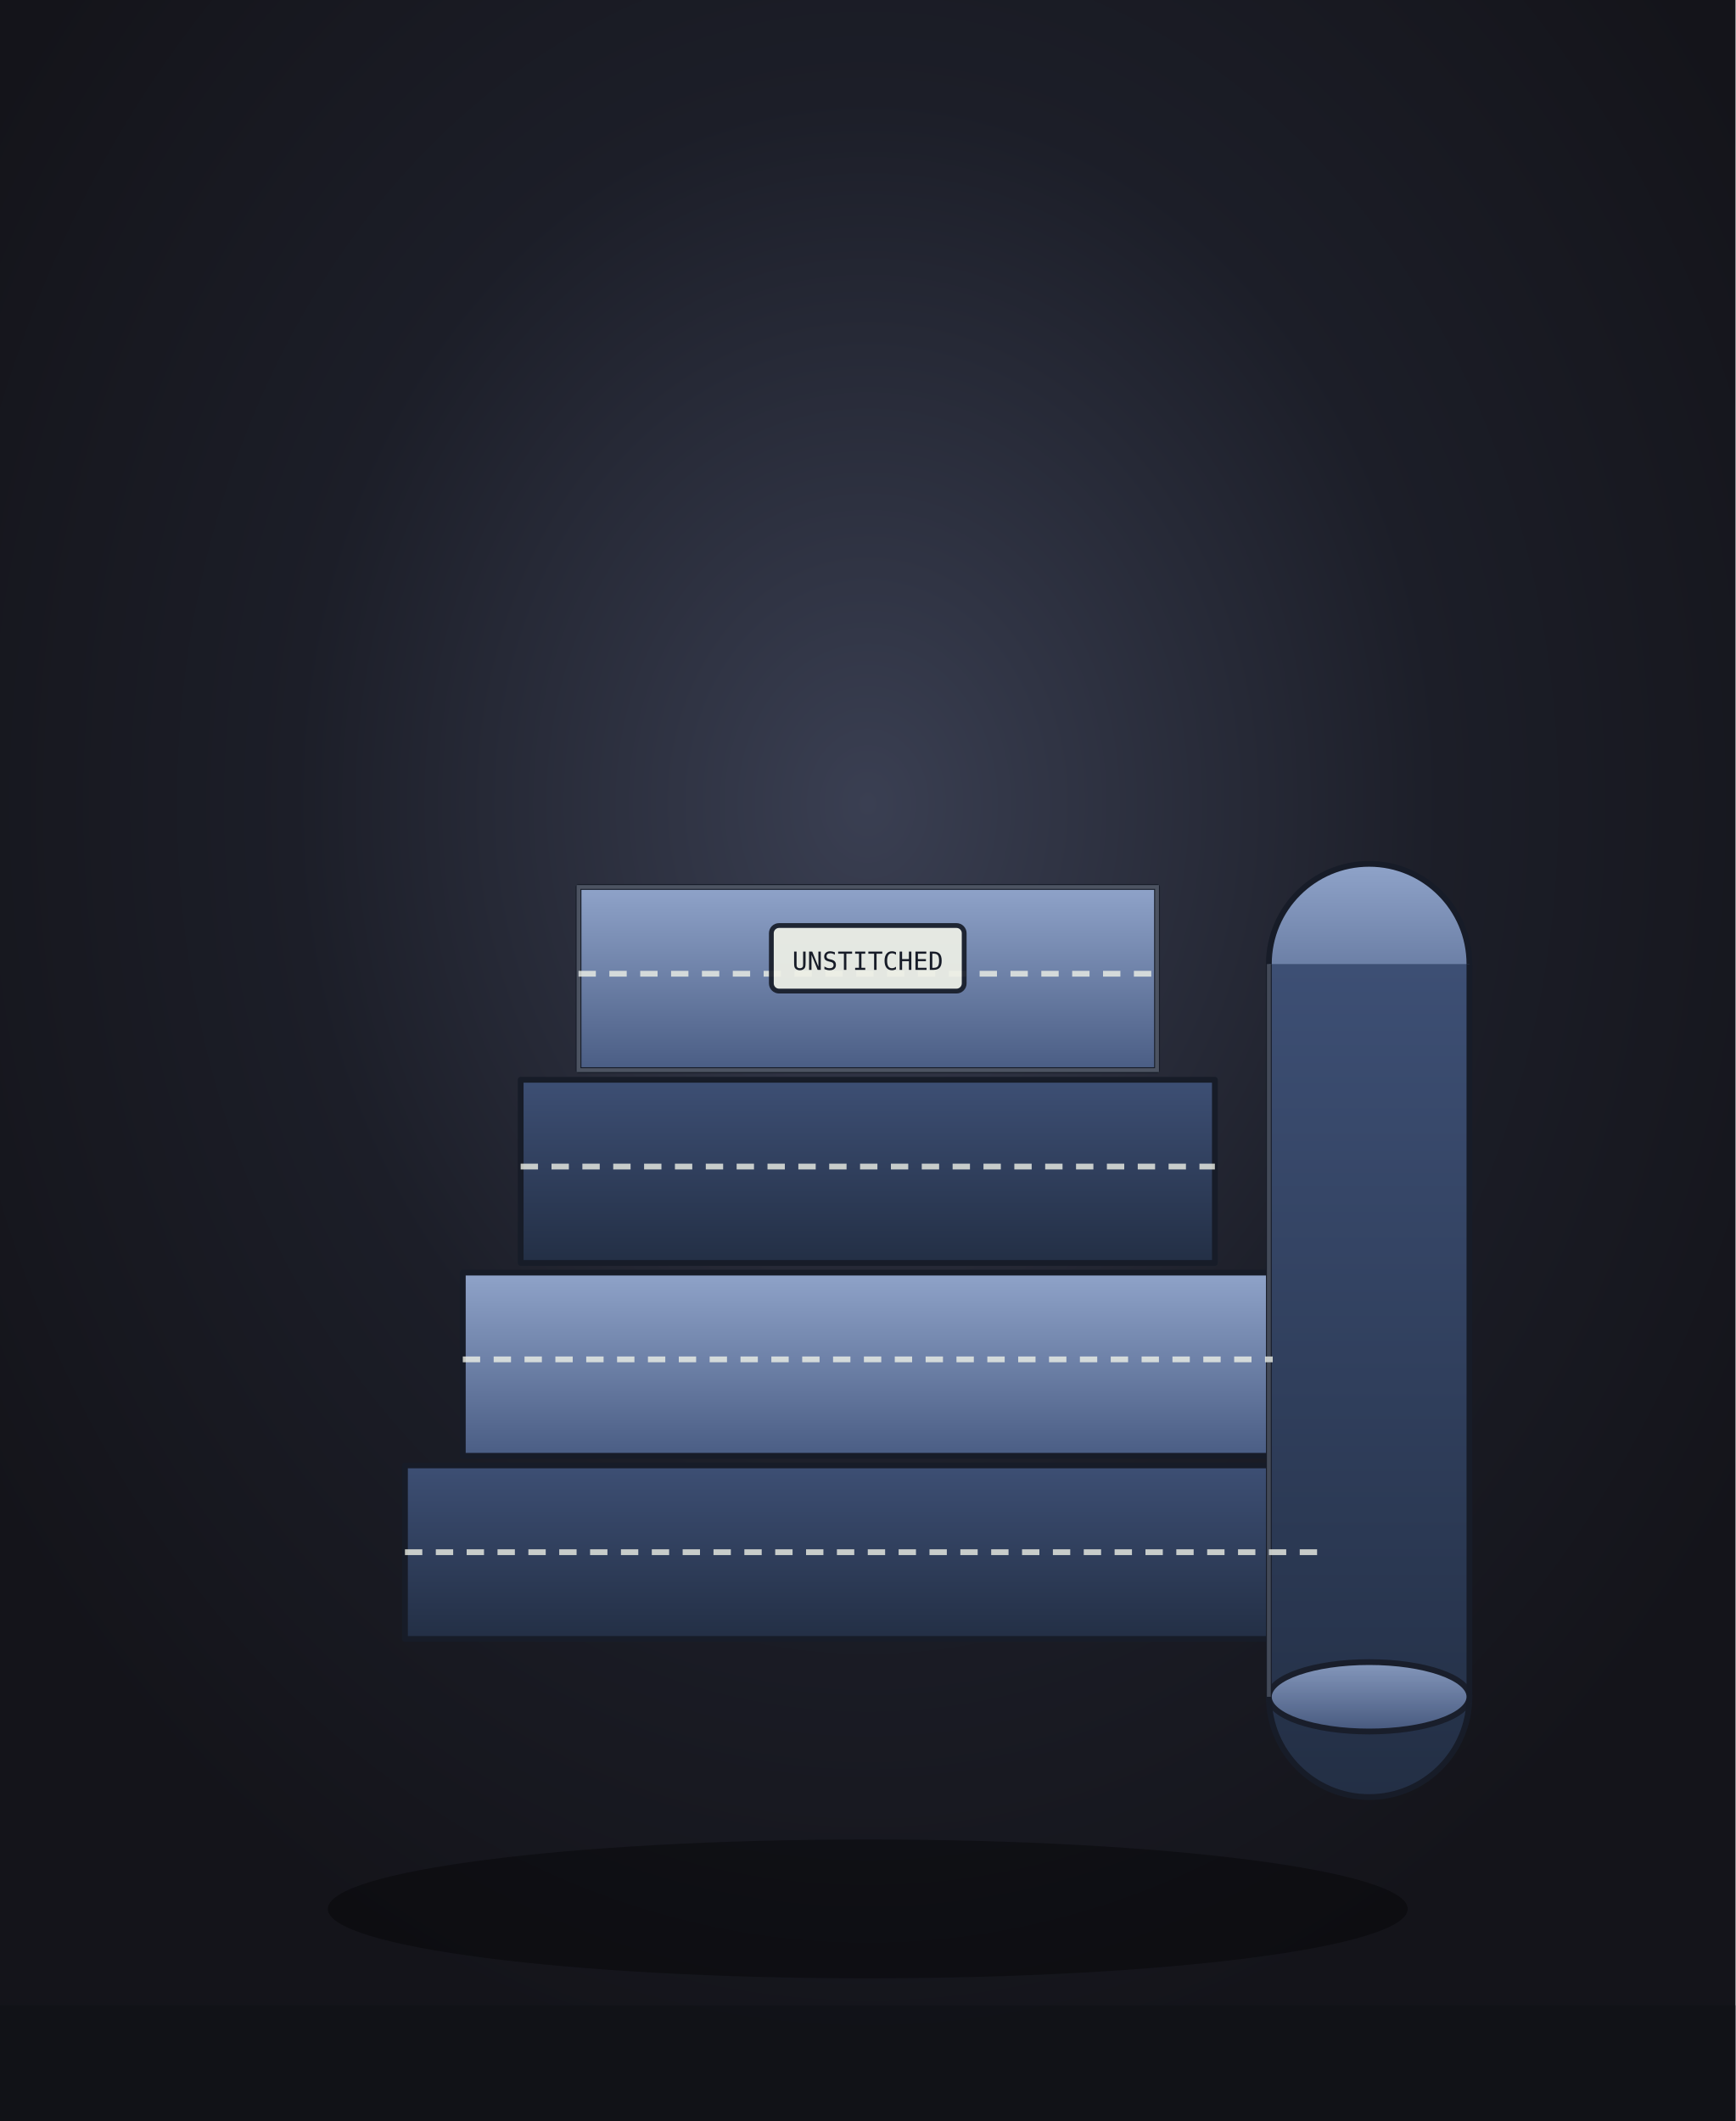
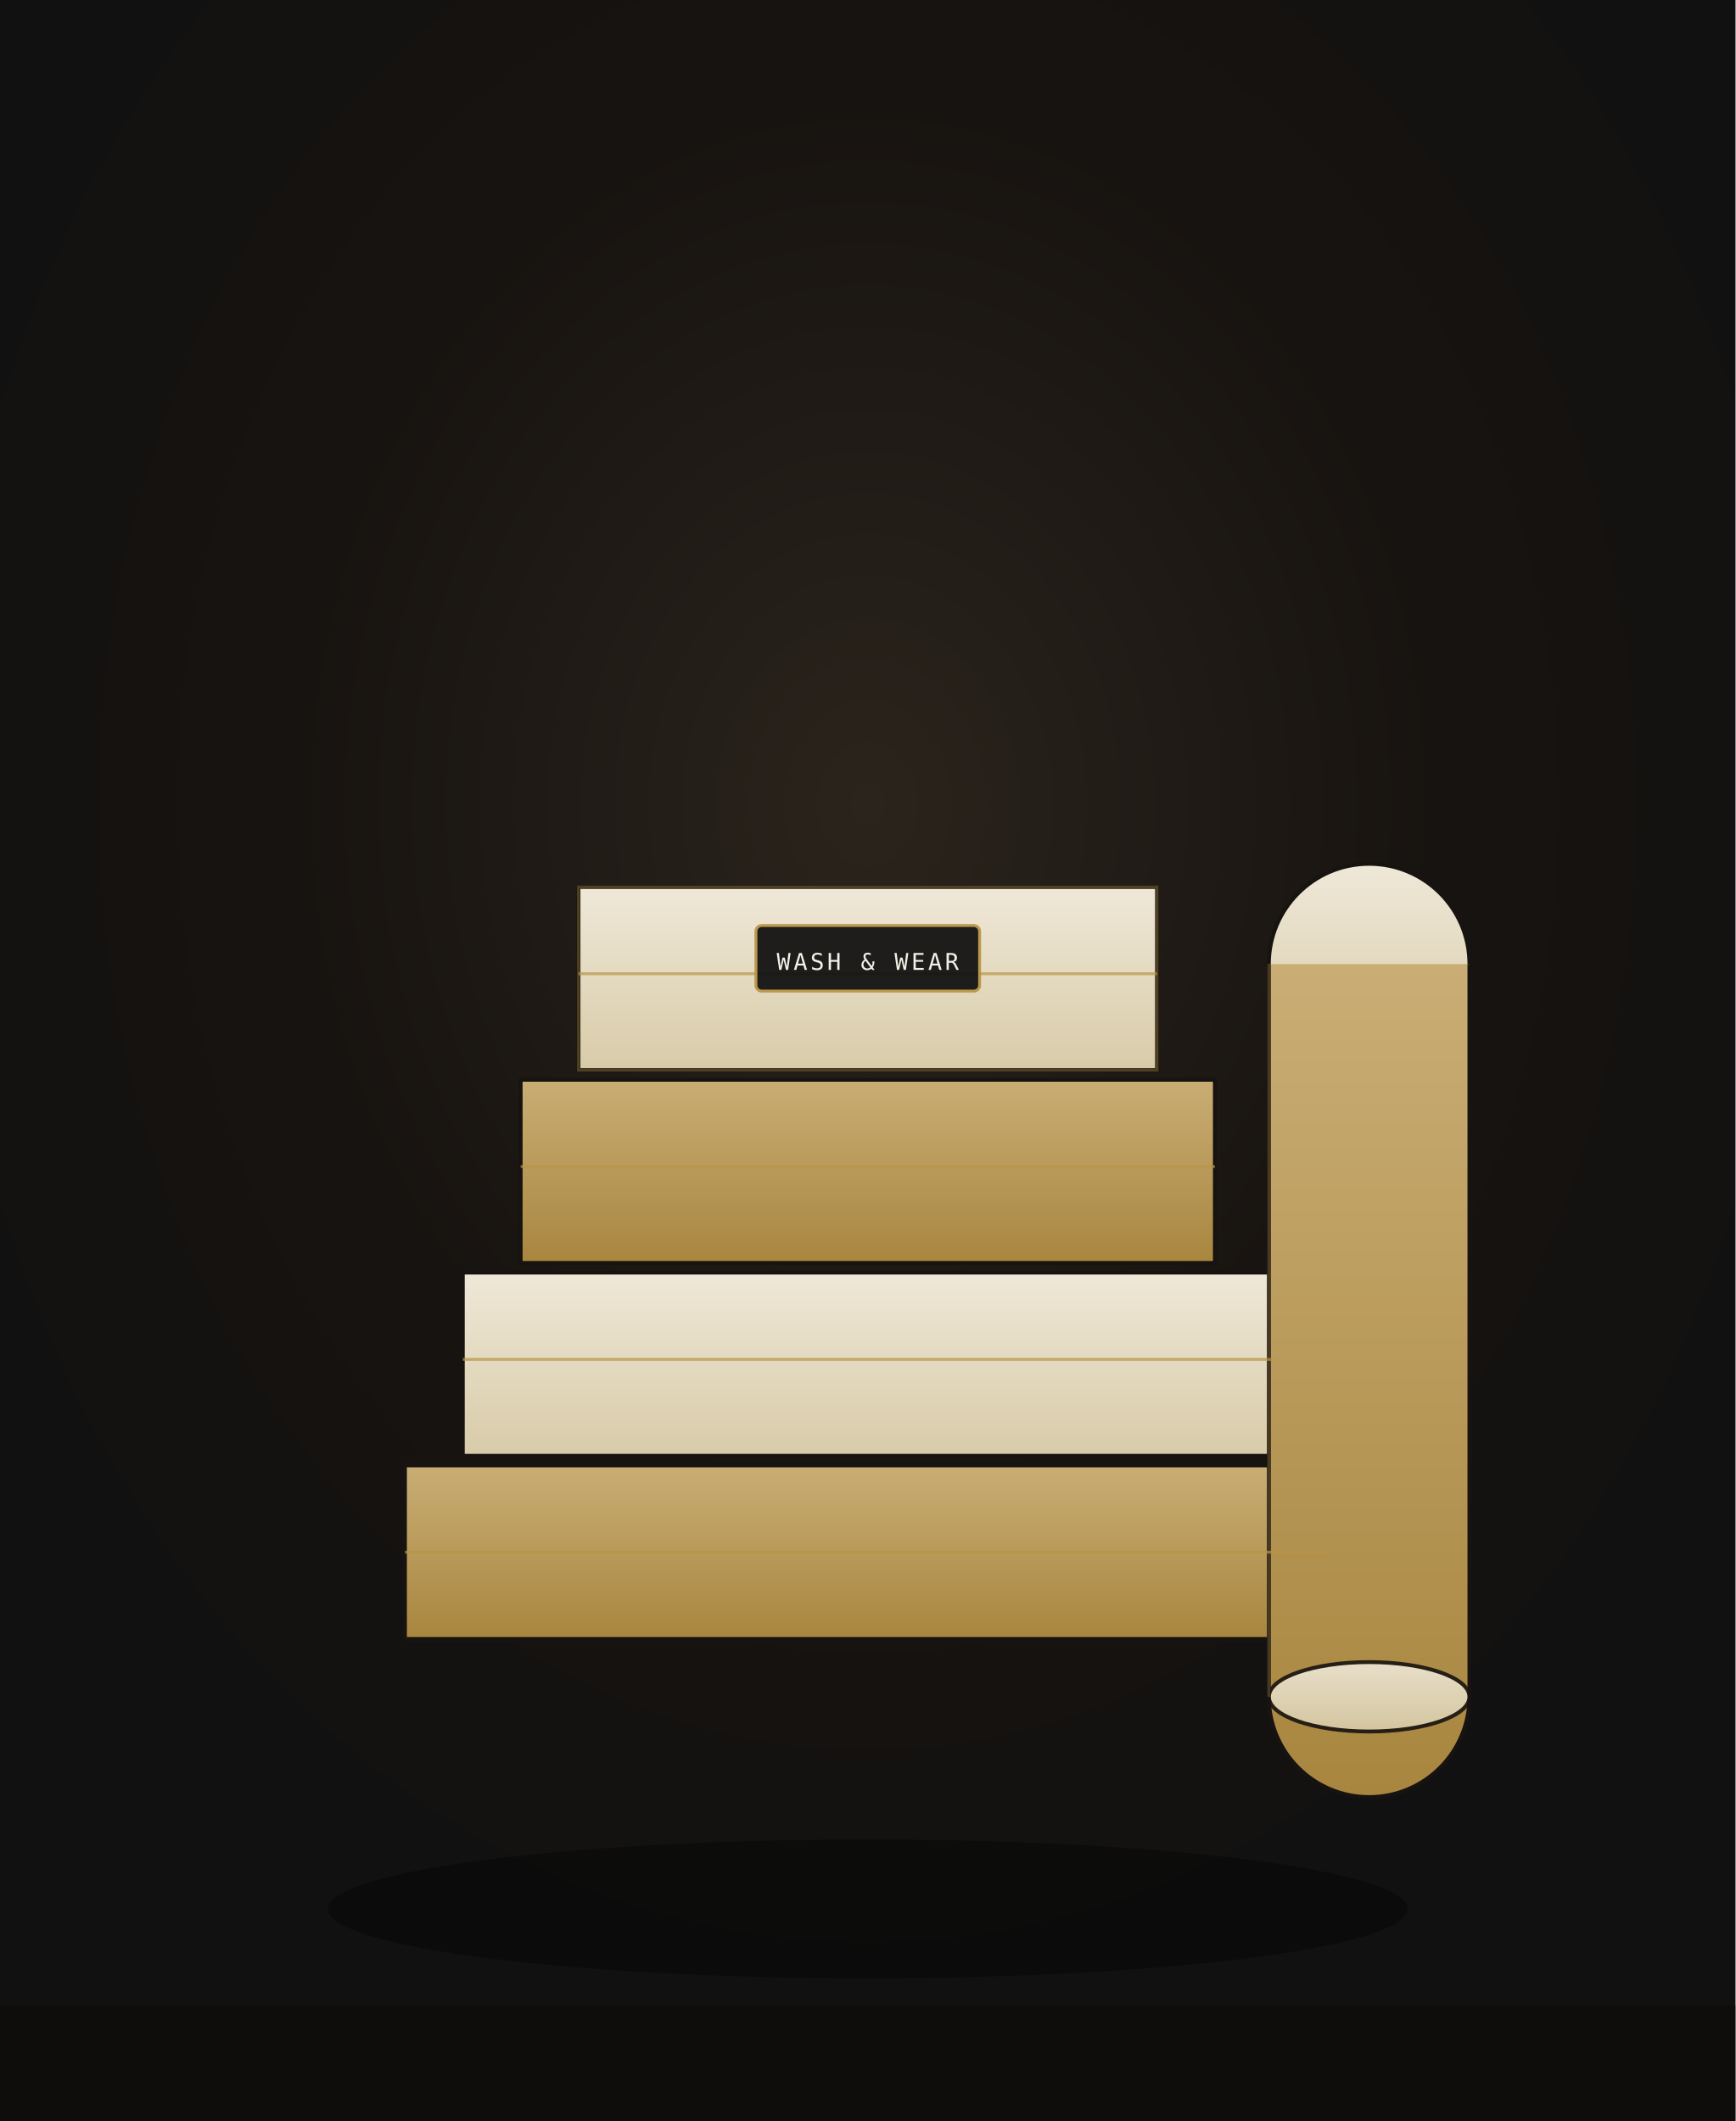
<svg xmlns="http://www.w3.org/2000/svg" viewBox="0 0 900 1100">
  <defs>
    <radialGradient id="spot" cx="50%" cy="38%" r="60%">
-       <stop offset="0%" stop-color="#3a3f52" />
-       <stop offset="55%" stop-color="#1c1e28" />
-       <stop offset="100%" stop-color="#14141a" />
+       <stop offset="0%" stop-color="#2a241c" />
+       <stop offset="55%" stop-color="#171310" />
+       <stop offset="100%" stop-color="#111111" />
    </radialGradient>
    <linearGradient id="fabric" x1="0" y1="0" x2="0" y2="1">
-       <stop offset="0%" stop-color="#8fa3c9" />
-       <stop offset="100%" stop-color="#4a5d84" />
+       <stop offset="0%" stop-color="#efe8d8" />
+       <stop offset="100%" stop-color="#d8cba8" />
    </linearGradient>
    <linearGradient id="fabricDark" x1="0" y1="0" x2="0" y2="1">
-       <stop offset="0%" stop-color="#3d4f74" />
-       <stop offset="100%" stop-color="#232f45" />
+       <stop offset="0%" stop-color="#c9ad74" />
+       <stop offset="100%" stop-color="#a8863f" />
    </linearGradient>
  </defs>
  <rect width="900" height="1100" fill="url(#spot)" />
  <ellipse cx="450" cy="990" rx="280" ry="36" fill="#000" opacity="0.35" />
-   <g stroke="#171c28" stroke-width="3" stroke-linejoin="round">
+   <g stroke="#171310" stroke-width="2" stroke-linejoin="round">
    <path d="M210,760 L690,760 L690,850 L210,850 Z" fill="url(#fabricDark)" />
    <path d="M240,660 L660,660 L660,755 L240,755 Z" fill="url(#fabric)" />
    <path d="M270,560 L630,560 L630,655 L270,655 Z" fill="url(#fabricDark)" />
    <path d="M300,460 L600,460 L600,555 L300,555 Z" fill="url(#fabric)" />
  </g>
-   <g stroke="#171c28" stroke-width="3">
+   <g stroke="#171310" stroke-width="2">
    <ellipse cx="710" cy="500" rx="52" ry="52" fill="url(#fabric)" />
    <path d="M658,500 L658,880 A52,52 0 0 0 762,880 L762,500" fill="url(#fabricDark)" />
    <ellipse cx="710" cy="880" rx="52" ry="18" fill="url(#fabric)" opacity="0.9" />
  </g>
-   <g fill="none" stroke="#eef0e6" stroke-width="3" stroke-dasharray="9,7" opacity="0.8">
+   <g fill="none" stroke="#b89445" stroke-width="1.5" opacity="0.7">
    <path d="M300,505 L600,505" />
    <path d="M270,605 L630,605" />
    <path d="M240,705 L660,705" />
    <path d="M210,805 L690,805" />
  </g>
  <g>
-     <rect x="400" y="480" width="100" height="34" rx="4" fill="#eef0e6" opacity="0.92" stroke="#171c28" stroke-width="2.5" />
-     <text x="450" y="503" font-family="monospace" font-size="13" fill="#171c28" text-anchor="middle">UNSTITCHED</text>
+     <rect x="392" y="480" width="116" height="34" rx="3" fill="#111111" opacity="0.94" stroke="#b89445" stroke-width="1.5" />
+     <text x="450" y="503" font-family="'IBM Plex Mono', monospace" font-size="12" letter-spacing="1.5" fill="#f4f0e7" text-anchor="middle">WASH &amp; WEAR</text>
  </g>
-   <path d="M300,460 L600,460 L600,555 L300,555 Z" fill="none" stroke="#c9d4e8" stroke-width="2" opacity="0.3" />
-   <path d="M658,500 L658,880" fill="none" stroke="#c9d4e8" stroke-width="2" opacity="0.25" />
+   <path d="M300,460 L600,460 L600,555 L300,555 Z" fill="none" stroke="#b89445" stroke-width="1.5" opacity="0.35" />
+   <path d="M658,500 L658,880" fill="none" stroke="#b89445" stroke-width="1.5" opacity="0.3" />
  <g opacity="0.5">
-     <rect x="0" y="1040" width="900" height="60" fill="#0e0f14" />
+     <rect x="0" y="1040" width="900" height="60" fill="#0b0a08" />
  </g>
</svg>
